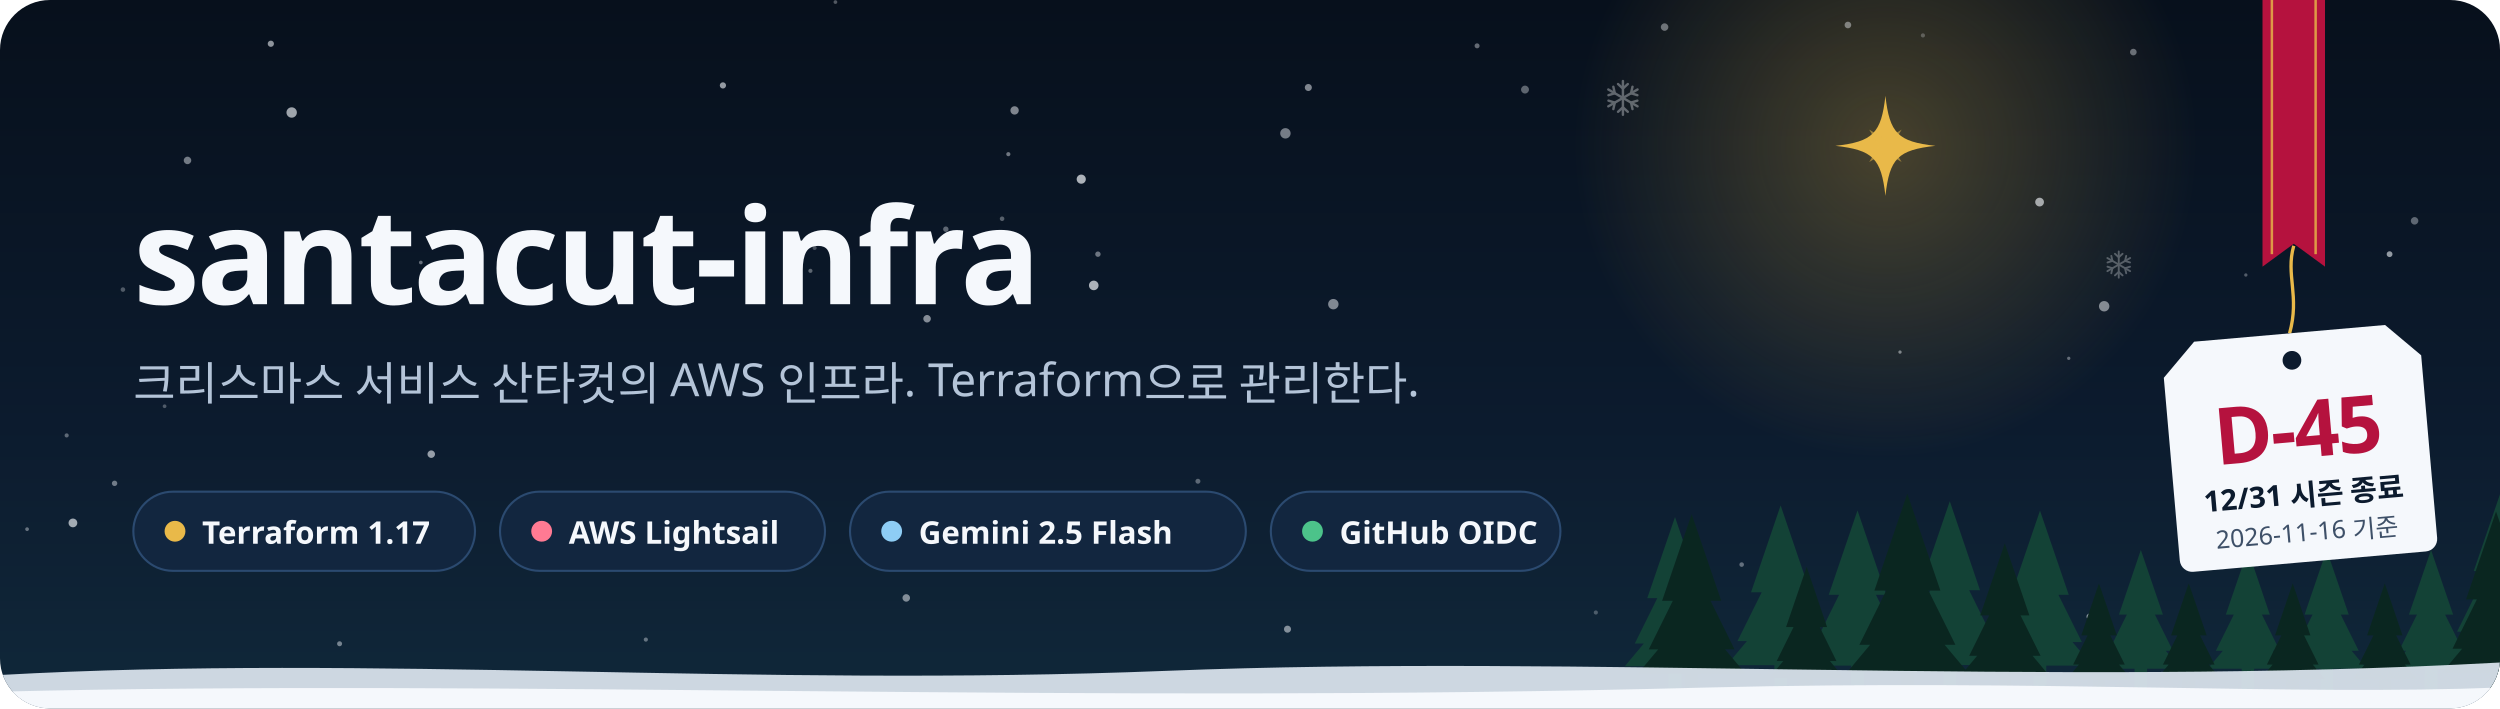
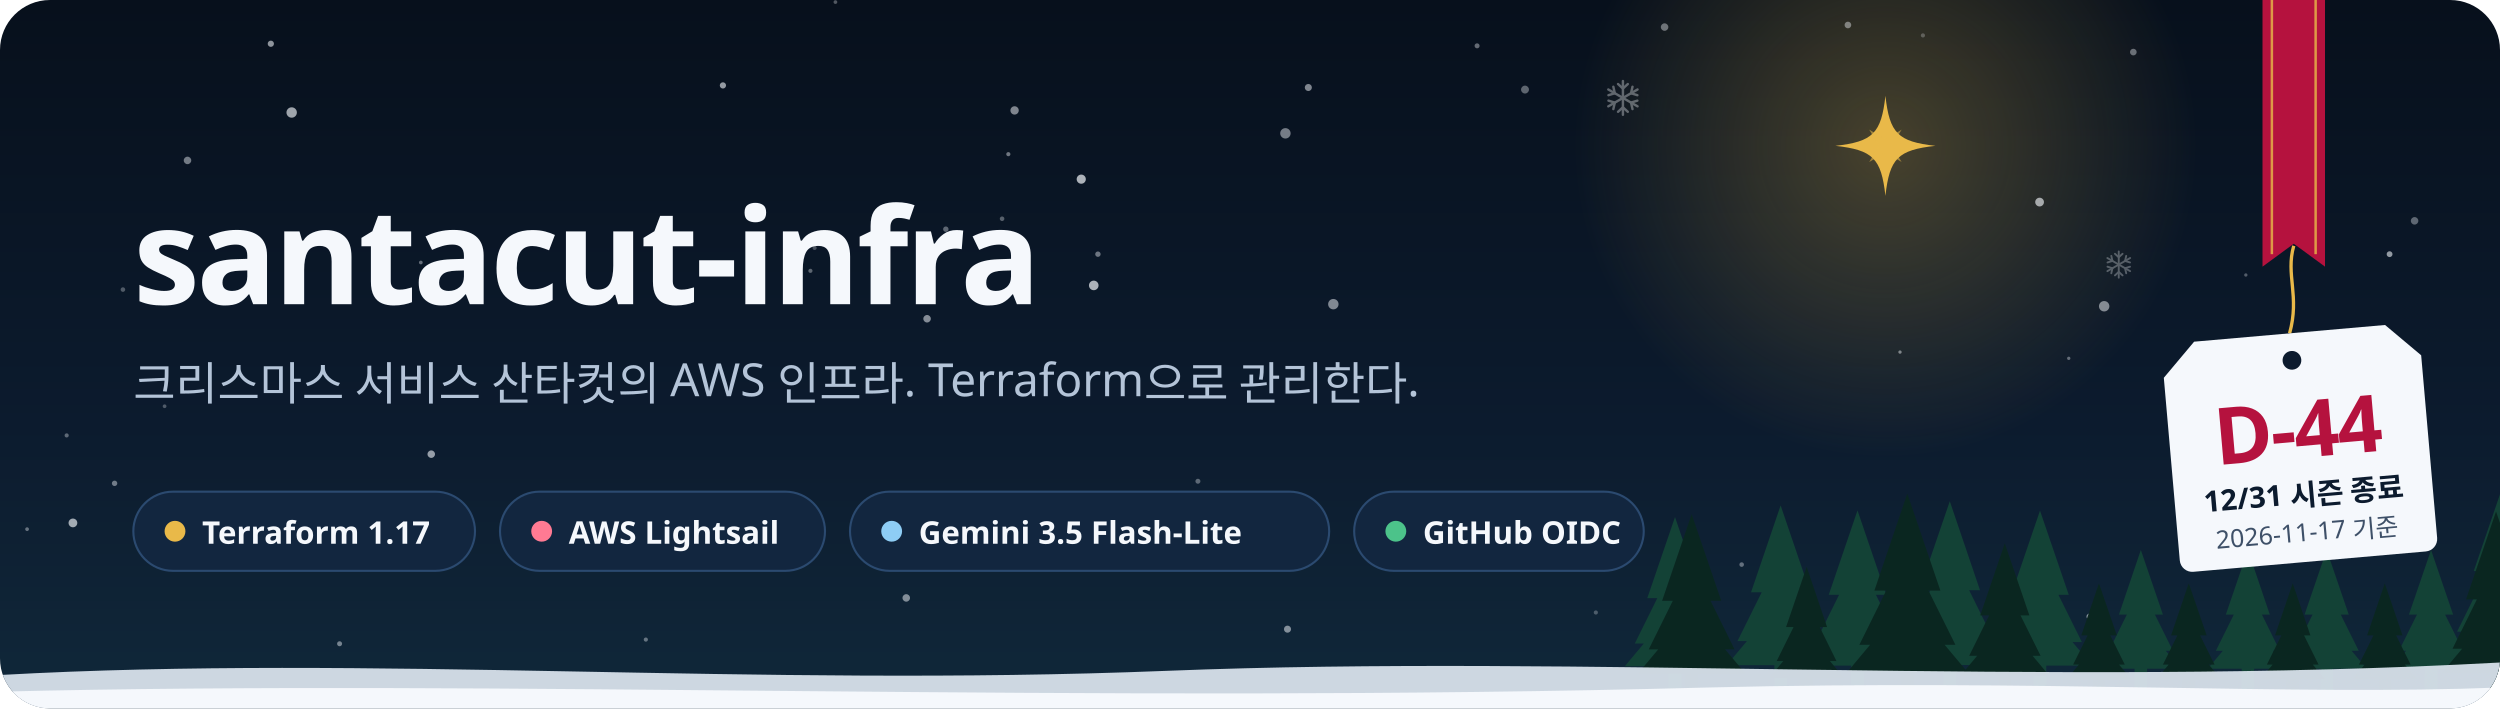
- <svg xmlns="http://www.w3.org/2000/svg" xmlns:xlink="http://www.w3.org/1999/xlink" viewBox="0 0 1200 340" width="1200" height="340" role="img" aria-label="santacut-infra: 크리스마스 서비스 산타컷의 AWS 인프라. 12/31 시즌 종료까지 D-45(2026-11-16 기준)">
+ <svg xmlns="http://www.w3.org/2000/svg" xmlns:xlink="http://www.w3.org/1999/xlink" viewBox="0 0 1200 340" width="1200" height="340" role="img" aria-label="santacut-infra: 크리스마스 서비스 산타컷의 AWS 인프라. 12/31 시즌 종료까지 D-44(2026-11-17 기준)">
  <defs>
    <linearGradient id="bg" x1="0" y1="0" x2="1" y2="1">
      <stop offset="0" stop-color="#0C1B2E" />
      <stop offset="0.62" stop-color="#0B1D2D" />
      <stop offset="1" stop-color="#0B2422" />
    </linearGradient>
    <marker id="arr" viewBox="0 0 10 10" refX="9" refY="5" markerWidth="7" markerHeight="7" orient="auto">
      <path d="M0,0 L10,5 L0,10 z" fill="#B4C4D8" />
    </marker>
    <marker id="arrLater" viewBox="0 0 10 10" refX="9" refY="5" markerWidth="7" markerHeight="7" orient="auto">
      <path d="M0,0 L10,5 L0,10 z" fill="#8DA3BE" />
    </marker>
    <symbol id="flake" viewBox="-10 -10 20 20" overflow="visible">
      <g fill="none" stroke-width="1.3" stroke-linecap="round">
        <g transform="rotate(0)">
          <path d="M0,-9 V9" />
          <path d="M-2.6,-7.4 L0,-5 L2.6,-7.4" />
          <path d="M-2.6,7.4 L0,5 L2.6,7.4" />
        </g>
        <g transform="rotate(60)">
          <path d="M0,-9 V9" />
          <path d="M-2.6,-7.4 L0,-5 L2.6,-7.4" />
          <path d="M-2.6,7.4 L0,5 L2.6,7.4" />
        </g>
        <g transform="rotate(120)">
          <path d="M0,-9 V9" />
          <path d="M-2.6,-7.4 L0,-5 L2.6,-7.4" />
          <path d="M-2.6,7.4 L0,5 L2.6,7.4" />
        </g>
      </g>
    </symbol>
    <linearGradient id="sky" x1="0" y1="0" x2="0" y2="1">
      <stop offset="0" stop-color="#07101C" />
      <stop offset="0.6" stop-color="#0C1B2E" />
      <stop offset="1" stop-color="#10283A" />
    </linearGradient>
    <radialGradient id="starGlow" cx="905" cy="70" r="150" gradientUnits="userSpaceOnUse">
      <stop offset="0" stop-color="#E9B949" stop-opacity="0.28" />
      <stop offset="1" stop-color="#E9B949" stop-opacity="0" />
    </radialGradient>
    <clipPath id="card">
      <rect width="1200" height="340" rx="24" />
    </clipPath>
    <style>
      text { font-family: 'Pretendard', 'Apple SD Gothic Neo', 'Malgun Gothic', 'Noto Sans KR', 'Segoe UI', system-ui, sans-serif; }
      text:not([fill]) { fill: #F5F8FC; }
      .card { fill: #12263F; stroke: #1E3A5C; stroke-width: 1.5; }
      .inner { fill: #183152; stroke: #2B4A70; stroke-width: 1; }
      .ghost { fill: #0C1B2E; stroke: #8DA3BE; stroke-width: 1.5; stroke-dasharray: 6 5; }
      .h { font-size: 17px; font-weight: 700; }
      .s { font-size: 14px; fill: #B4C4D8; }
      .xs { font-size: 14px; fill: #B4C4D8; }
      .code { font-family: ui-monospace, 'SF Mono', 'D2Coding', Consolas, 'Liberation Mono', monospace; font-size: 14px; fill: #8ECDF5; }
      .line { stroke: #B4C4D8; stroke-width: 2; fill: none; }
      .later { stroke: #8DA3BE; stroke-width: 2; fill: none; stroke-dasharray: 6 5; }
      .fall { animation-name: fall; animation-timing-function: linear; animation-iteration-count: infinite; }
      .far { animation-duration: 38s; }
      .mid { animation-duration: 26s; }
      .near { animation-duration: 18s; }
      @keyframes fall { from { transform: translateY(0); } to { transform: translateY(340px); } }
      @media (prefers-reduced-motion: reduce) { .fall { animation: none; } }
    </style>
  </defs>
  <g clip-path="url(#card)">
    <rect width="1200" height="340" fill="url(#sky)" />
    <rect width="1200" height="340" fill="url(#starGlow)" />
    <g fill="#F5F8FC">
      <g class="fall far">
        <circle cx="454" cy="110" r="1.3" opacity="0.36" />
        <circle cx="454" cy="-230" r="1.3" opacity="0.36" />
        <circle cx="401" cy="1" r="0.9" opacity="0.31" />
        <circle cx="401" cy="-339" r="0.9" opacity="0.31" />
        <circle cx="481" cy="105" r="1.1" opacity="0.33" />
        <circle cx="481" cy="-235" r="1.1" opacity="0.33" />
        <circle cx="709" cy="22" r="1.2" opacity="0.39" />
        <circle cx="709" cy="-318" r="1.2" opacity="0.39" />
        <circle cx="836" cy="271" r="1.1" opacity="0.37" />
        <circle cx="836" cy="-69" r="1.1" opacity="0.37" />
        <circle cx="923" cy="17" r="1.0" opacity="0.25" />
        <circle cx="923" cy="-323" r="1.0" opacity="0.25" />
        <circle cx="527" cy="122" r="1.3" opacity="0.42" />
        <circle cx="527" cy="-218" r="1.3" opacity="0.42" />
        <circle cx="484" cy="74" r="1.0" opacity="0.43" />
        <circle cx="484" cy="-266" r="1.0" opacity="0.43" />
        <circle cx="79" cy="195" r="0.9" opacity="0.29" />
        <circle cx="79" cy="-145" r="0.9" opacity="0.29" />
        <circle cx="463" cy="267" r="0.9" opacity="0.38" />
        <circle cx="463" cy="-73" r="0.9" opacity="0.38" />
        <circle cx="310" cy="307" r="1.0" opacity="0.38" />
        <circle cx="310" cy="-33" r="1.0" opacity="0.38" />
        <circle cx="202" cy="126" r="0.9" opacity="0.39" />
        <circle cx="202" cy="-214" r="0.9" opacity="0.39" />
        <circle cx="163" cy="309" r="1.2" opacity="0.45" />
        <circle cx="163" cy="-31" r="1.2" opacity="0.45" />
        <circle cx="1078" cy="132" r="0.8" opacity="0.31" />
        <circle cx="1078" cy="-208" r="0.8" opacity="0.31" />
        <circle cx="32" cy="209" r="1.0" opacity="0.35" />
        <circle cx="32" cy="-131" r="1.0" opacity="0.35" />
        <circle cx="912" cy="169" r="0.8" opacity="0.45" />
        <circle cx="912" cy="-171" r="0.8" opacity="0.45" />
        <circle cx="1157" cy="222" r="1.3" opacity="0.32" />
        <circle cx="1157" cy="-118" r="1.3" opacity="0.32" />
        <circle cx="96" cy="237" r="1.2" opacity="0.39" />
        <circle cx="96" cy="-103" r="1.2" opacity="0.39" />
        <circle cx="389" cy="130" r="1.0" opacity="0.35" />
        <circle cx="389" cy="-210" r="1.0" opacity="0.35" />
        <circle cx="391" cy="119" r="1.0" opacity="0.26" />
        <circle cx="391" cy="-221" r="1.0" opacity="0.26" />
        <circle cx="766" cy="294" r="1.0" opacity="0.27" />
        <circle cx="766" cy="-46" r="1.0" opacity="0.27" />
        <circle cx="575" cy="231" r="1.2" opacity="0.34" />
        <circle cx="575" cy="-109" r="1.2" opacity="0.34" />
        <circle cx="13" cy="254" r="0.9" opacity="0.39" />
        <circle cx="13" cy="-86" r="0.9" opacity="0.39" />
        <circle cx="899" cy="273" r="0.9" opacity="0.39" />
        <circle cx="899" cy="-67" r="0.9" opacity="0.39" />
        <circle cx="993" cy="172" r="0.8" opacity="0.37" />
        <circle cx="993" cy="-168" r="0.8" opacity="0.37" />
        <circle cx="59" cy="139" r="1.1" opacity="0.30" />
        <circle cx="59" cy="-201" r="1.1" opacity="0.30" />
      </g>
      <g class="fall mid">
        <circle cx="799" cy="13" r="1.8" opacity="0.40" />
        <circle cx="799" cy="-327" r="1.8" opacity="0.40" />
        <circle cx="1162" cy="253" r="1.9" opacity="0.40" />
        <circle cx="1162" cy="-87" r="1.9" opacity="0.40" />
        <circle cx="1147" cy="122" r="1.4" opacity="0.58" />
        <circle cx="1147" cy="-218" r="1.4" opacity="0.58" />
        <circle cx="55" cy="232" r="1.3" opacity="0.43" />
        <circle cx="55" cy="-108" r="1.3" opacity="0.43" />
        <circle cx="130" cy="21" r="1.5" opacity="0.57" />
        <circle cx="130" cy="-319" r="1.5" opacity="0.57" />
        <circle cx="618" cy="302" r="1.7" opacity="0.51" />
        <circle cx="618" cy="-38" r="1.7" opacity="0.51" />
        <circle cx="90" cy="77" r="1.8" opacity="0.45" />
        <circle cx="90" cy="-263" r="1.8" opacity="0.45" />
        <circle cx="207" cy="218" r="1.8" opacity="0.59" />
        <circle cx="207" cy="-122" r="1.8" opacity="0.59" />
        <circle cx="1159" cy="106" r="1.8" opacity="0.36" />
        <circle cx="1159" cy="-234" r="1.8" opacity="0.36" />
        <circle cx="435" cy="287" r="1.8" opacity="0.50" />
        <circle cx="435" cy="-53" r="1.8" opacity="0.50" />
        <circle cx="628" cy="42" r="1.7" opacity="0.50" />
        <circle cx="628" cy="-298" r="1.7" opacity="0.50" />
        <circle cx="347" cy="41" r="1.5" opacity="0.59" />
        <circle cx="347" cy="-299" r="1.5" opacity="0.59" />
        <circle cx="852" cy="331" r="1.4" opacity="0.35" />
        <circle cx="852" cy="-9" r="1.4" opacity="0.35" />
        <circle cx="1024" cy="25" r="1.6" opacity="0.39" />
        <circle cx="1024" cy="-315" r="1.6" opacity="0.39" />
        <circle cx="445" cy="153" r="1.8" opacity="0.52" />
        <circle cx="445" cy="-187" r="1.8" opacity="0.52" />
        <circle cx="732" cy="43" r="1.9" opacity="0.36" />
        <circle cx="732" cy="-297" r="1.9" opacity="0.36" />
        <circle cx="887" cy="12" r="1.6" opacity="0.42" />
        <circle cx="887" cy="-328" r="1.6" opacity="0.42" />
        <circle cx="1003" cy="296" r="1.5" opacity="0.54" />
        <circle cx="1003" cy="-44" r="1.5" opacity="0.54" />
      </g>
    </g>
    <g transform="translate(905,70)" fill="#E9B949">
      <path d="M0,-24 C2,-6 6,-2 24,0 C6,2 2,6 0,24 C-2,6 -6,2 -24,0 C-6,-2 -2,-6 0,-24 z" />
      <path d="M0,-11 L2.2,-2.2 L11,0 L2.2,2.2 L0,11 L-2.2,2.2 L-11,0 L-2.2,-2.2 z" transform="rotate(45)" opacity="0.55" />
    </g>
    <use href="#flake" xlink:href="#flake" x="770" y="38" width="18" height="18" stroke="#F5F8FC" opacity="0.35" />
    <use href="#flake" xlink:href="#flake" x="1010" y="120" width="14" height="14" stroke="#F5F8FC" opacity="0.3" />
    <g>
      <path d="M804.0,248.2 L817.3,287.1 L790.7,287.1 z M804.0,270.0 L823.3,308.9 L784.7,308.9 z M804.0,291.0 L828.1,319.8 L779.9,319.8 z" fill="#134236" />
      <rect x="801.0" y="318.2" width="6" height="13.8" fill="#134236" />
      <path d="M854.7,242.6 L868.9,284.3 L840.5,284.3 z M854.7,266.0 L875.4,307.7 L834.0,307.7 z M854.7,288.5 L880.5,319.3 L828.8,319.3 z" fill="#134236" />
      <rect x="851.7" y="317.7" width="6" height="14.3" fill="#134236" />
      <path d="M891.6,245.0 L905.4,285.5 L877.8,285.5 z M891.6,267.7 L911.7,308.2 L871.5,308.2 z M891.6,289.5 L916.7,319.5 L866.5,319.5 z" fill="#134236" />
      <rect x="888.6" y="317.9" width="6" height="14.1" fill="#134236" />
      <path d="M935.9,240.6 L950.4,283.3 L921.3,283.3 z M935.9,264.5 L957.0,307.2 L914.7,307.2 z M935.9,287.6 L962.3,319.2 L909.4,319.2 z" fill="#134236" />
      <rect x="932.9" y="317.5" width="6" height="14.5" fill="#134236" />
      <path d="M979.2,245.1 L993.0,285.5 L965.4,285.5 z M979.2,267.7 L999.3,308.2 L959.2,308.2 z M979.2,289.6 L1004.3,319.5 L954.1,319.5 z" fill="#134236" />
      <rect x="976.2" y="317.9" width="6" height="14.1" fill="#134236" />
      <path d="M1027.6,264.0 L1038.2,295.0 L1017.1,295.0 z M1027.6,281.4 L1043.0,312.4 L1012.3,312.4 z M1027.6,298.1 L1046.8,321.0 L1008.4,321.0 z" fill="#134236" />
      <rect x="1024.6" y="319.8" width="6" height="12.2" fill="#134236" />
      <path d="M1079.0,264.0 L1089.5,295.0 L1068.4,295.0 z M1079.0,281.4 L1094.3,312.4 L1063.6,312.4 z M1079.0,298.1 L1098.2,321.0 L1059.7,321.0 z" fill="#134236" />
      <rect x="1076.0" y="319.8" width="6" height="12.2" fill="#134236" />
      <path d="M1116.8,264.0 L1127.4,295.0 L1106.2,295.0 z M1116.8,281.4 L1132.2,312.4 L1101.4,312.4 z M1116.8,298.1 L1136.0,321.0 L1097.6,321.0 z" fill="#134236" />
      <rect x="1113.8" y="319.8" width="6" height="12.2" fill="#134236" />
      <path d="M1166.9,264.0 L1177.5,295.0 L1156.3,295.0 z M1166.9,281.4 L1182.3,312.4 L1151.5,312.4 z M1166.9,298.1 L1186.1,321.0 L1147.7,321.0 z" fill="#134236" />
      <rect x="1163.9" y="319.8" width="6" height="12.2" fill="#134236" />
      <path d="M1205.1,222.3 L1222.8,274.1 L1187.4,274.1 z M1205.1,251.3 L1230.8,303.2 L1179.4,303.2 z M1205.1,279.3 L1237.2,317.7 L1172.9,317.7 z" fill="#134236" />
      <rect x="1202.1" y="315.6" width="6" height="16.4" fill="#134236" />
    </g>
    <g>
      <path d="M812.0,246.8 L826.2,288.4 L797.8,288.4 z M812.0,270.1 L832.6,311.7 L791.4,311.7 z M812.0,292.6 L837.8,323.3 L786.2,323.3 z" fill="#0A2620" />
      <rect x="809.0" y="321.7" width="6" height="14.3" fill="#0A2620" />
      <path d="M867.2,272.1 L877.0,301.0 L857.3,301.0 z M867.2,288.3 L881.5,317.3 L852.8,317.3 z M867.2,303.9 L885.1,325.4 L849.2,325.4 z" fill="#0A2620" />
      <rect x="864.2" y="324.2" width="6" height="11.8" fill="#0A2620" />
      <path d="M915.5,236.9 L931.4,283.5 L899.7,283.5 z M915.5,263.0 L938.6,309.5 L892.5,309.5 z M915.5,288.1 L944.4,322.6 L886.7,322.6 z" fill="#0A2620" />
      <rect x="912.5" y="320.7" width="6" height="15.3" fill="#0A2620" />
      <path d="M962.3,260.8 L974.1,295.4 L950.5,295.4 z M962.3,280.2 L979.5,314.8 L945.2,314.8 z M962.3,298.9 L983.8,324.5 L940.9,324.5 z" fill="#0A2620" />
      <rect x="959.3" y="323.1" width="6" height="12.9" fill="#0A2620" />
      <path d="M1007.5,280.0 L1016.1,305.0 L999.0,305.0 z M1007.5,294.0 L1019.9,319.0 L995.1,319.0 z M1007.5,307.5 L1023.0,326.0 L992.0,326.0 z" fill="#0A2620" />
      <rect x="1004.5" y="325.0" width="6" height="11.0" fill="#0A2620" />
      <path d="M1050.6,280.0 L1059.2,305.0 L1042.1,305.0 z M1050.6,294.0 L1063.0,319.0 L1038.2,319.0 z M1050.6,307.5 L1066.1,326.0 L1035.1,326.0 z" fill="#0A2620" />
      <rect x="1047.6" y="325.0" width="6" height="11.0" fill="#0A2620" />
      <path d="M1100.5,280.0 L1109.0,305.0 L1092.0,305.0 z M1100.5,294.0 L1112.9,319.0 L1088.1,319.0 z M1100.5,307.5 L1116.0,326.0 L1085.0,326.0 z" fill="#0A2620" />
      <rect x="1097.5" y="325.0" width="6" height="11.0" fill="#0A2620" />
      <path d="M1144.7,280.0 L1153.2,305.0 L1136.2,305.0 z M1144.7,294.0 L1157.1,319.0 L1132.3,319.0 z M1144.7,307.5 L1160.2,326.0 L1129.2,326.0 z" fill="#0A2620" />
      <rect x="1141.7" y="325.0" width="6" height="11.0" fill="#0A2620" />
      <path d="M1198.1,245.5 L1212.5,287.7 L1183.7,287.7 z M1198.1,269.1 L1219.1,311.4 L1177.2,311.4 z M1198.1,292.0 L1224.3,323.2 L1171.9,323.2 z" fill="#0A2620" />
      <rect x="1195.1" y="321.5" width="6" height="14.5" fill="#0A2620" />
    </g>
    <path d="M0,324 C180,314 360,330 560,322 C760,314 980,330 1200,318 V340 H0 z" fill="#DDE6F0" opacity="0.92" />
    <path d="M0,332 C240,326 520,338 820,330 C980,326 1100,334 1200,330 V340 H0 z" fill="#F5F8FC" />
    <g fill="#F5F8FC">
      <g class="fall near">
        <circle cx="525" cy="137" r="2.3" opacity="0.69" />
        <circle cx="525" cy="-203" r="2.3" opacity="0.69" />
        <circle cx="140" cy="54" r="2.5" opacity="0.63" />
        <circle cx="140" cy="-286" r="2.5" opacity="0.63" />
        <circle cx="640" cy="146" r="2.5" opacity="0.50" />
        <circle cx="640" cy="-194" r="2.5" opacity="0.50" />
        <circle cx="1010" cy="147" r="2.5" opacity="0.50" />
        <circle cx="1010" cy="-193" r="2.5" opacity="0.50" />
        <circle cx="979" cy="97" r="2.1" opacity="0.62" />
        <circle cx="979" cy="-243" r="2.1" opacity="0.62" />
        <circle cx="519" cy="86" r="2.2" opacity="0.69" />
        <circle cx="519" cy="-254" r="2.2" opacity="0.69" />
        <circle cx="617" cy="64" r="2.5" opacity="0.46" />
        <circle cx="617" cy="-276" r="2.5" opacity="0.46" />
        <circle cx="487" cy="53" r="2.0" opacity="0.50" />
        <circle cx="487" cy="-287" r="2.0" opacity="0.50" />
        <circle cx="35" cy="251" r="2.1" opacity="0.64" />
        <circle cx="35" cy="-89" r="2.1" opacity="0.64" />
      </g>
    </g>
  </g>
  <text x="64" y="146" font-size="64" font-weight="800" letter-spacing="-1.5">santacut-infra</text>
  <text x="64" y="192" font-size="22" font-weight="500" fill="#B4C4D8">크리스마스 서비스 산타컷의 AWS 인프라. Terraform으로 관리한다.</text>
  <rect x="64" y="236" width="164" height="38" rx="19" fill="#12263F" stroke="#2B4A70" />
  <circle cx="84" cy="255" r="5" fill="#E9B949" />
  <text x="97" y="261" font-size="15" font-weight="600" fill="#F5F8FC">Terraform 1.17</text>
  <rect x="240" y="236" width="156" height="38" rx="19" fill="#12263F" stroke="#2B4A70" />
  <circle cx="260" cy="255" r="5" fill="#FF7A93" />
  <text x="273" y="261" font-size="15" font-weight="600" fill="#F5F8FC">AWS Lightsail</text>
-   <rect x="408" y="236" width="190" height="38" rx="19" fill="#12263F" stroke="#2B4A70" />
+   <rect x="408" y="236" width="230" height="38" rx="19" fill="#12263F" stroke="#2B4A70" />
  <circle cx="428" cy="255" r="5" fill="#8ECDF5" />
-   <text x="441" y="261" font-size="15" font-weight="600" fill="#F5F8FC">Gemini 2.5 Flash</text>
-   <rect x="610" y="236" width="139" height="38" rx="19" fill="#12263F" stroke="#2B4A70" />
-   <circle cx="630" cy="255" r="5" fill="#4CC38A" />
-   <text x="643" y="261" font-size="15" font-weight="600" fill="#F5F8FC">GitHub OIDC</text>
+   <text x="441" y="261" font-size="15" font-weight="600" fill="#F5F8FC">Gemini 3.5 Flash-Lite</text>
+   <rect x="650" y="236" width="139" height="38" rx="19" fill="#12263F" stroke="#2B4A70" />
+   <circle cx="670" cy="255" r="5" fill="#4CC38A" />
+   <text x="683" y="261" font-size="15" font-weight="600" fill="#F5F8FC">GitHub OIDC</text>
  <path d="M1086,0 H1116 V128 L1101,117 L1086,128 z" fill="#B5123E" />
  <path d="M1090.5,0 V122 M1111.5,0 V122" stroke="#E9B949" stroke-width="1.2" opacity="0.8" />
  <path d="M1101,118 C1097,132 1104,142 1099,160" stroke="#E9B949" stroke-width="1.6" fill="none" />
  <g transform="translate(1099,160) rotate(-5)">
    <path d="M-62,16 L-46,0 H46 L62,16 V104 A6,6 0 0 1 56,110 H-56 A6,6 0 0 1 -62,104 z" fill="#F5F8FC" />
    <circle cx="0" cy="13" r="4.5" fill="#0C1B2E" />
-     <text x="0" y="60" text-anchor="middle" font-size="38" font-weight="800" fill="#B5123E" letter-spacing="-1">D-45</text>
+     <text x="0" y="60" text-anchor="middle" font-size="38" font-weight="800" fill="#B5123E" letter-spacing="-1">D-44</text>
    <text x="0" y="82" text-anchor="middle" font-size="14" font-weight="700" fill="#0C1B2E">12/31 시즌 종료</text>
-     <text x="0" y="100" text-anchor="middle" font-size="12" fill="#3E5068">2026-11-16 기준</text>
+     <text x="0" y="100" text-anchor="middle" font-size="12" fill="#3E5068">2026-11-17 기준</text>
  </g>
</svg>
